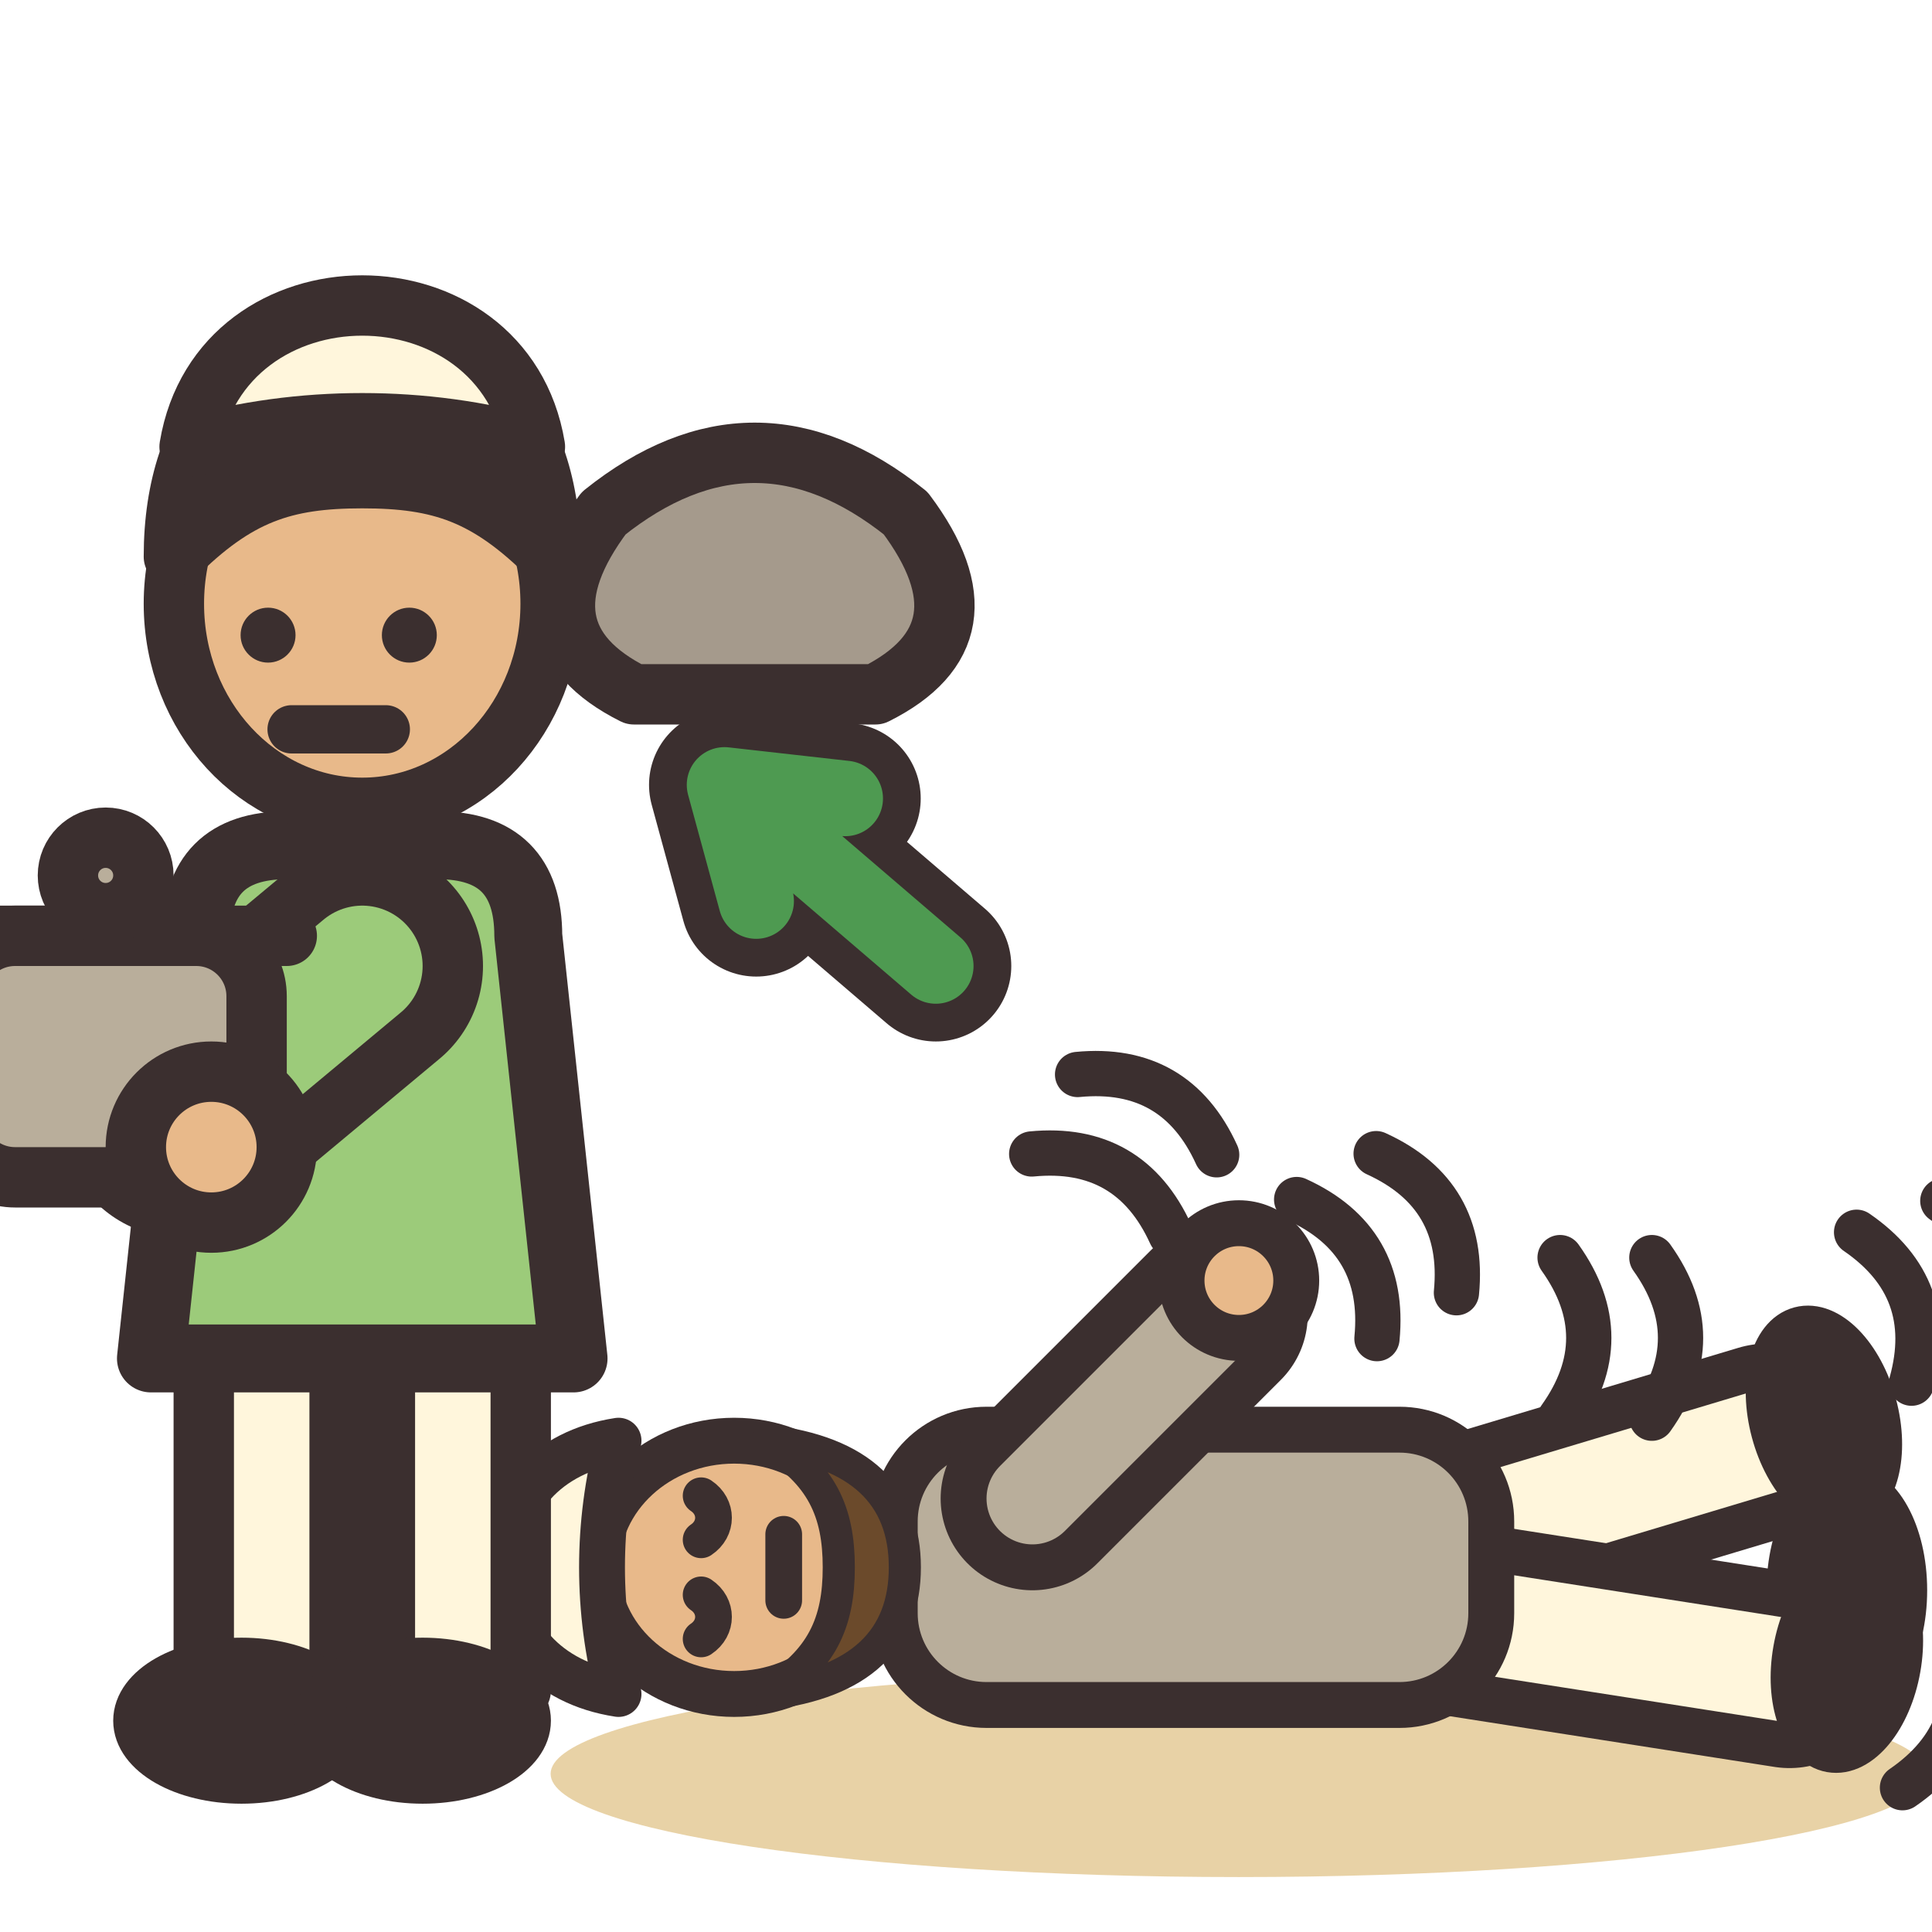
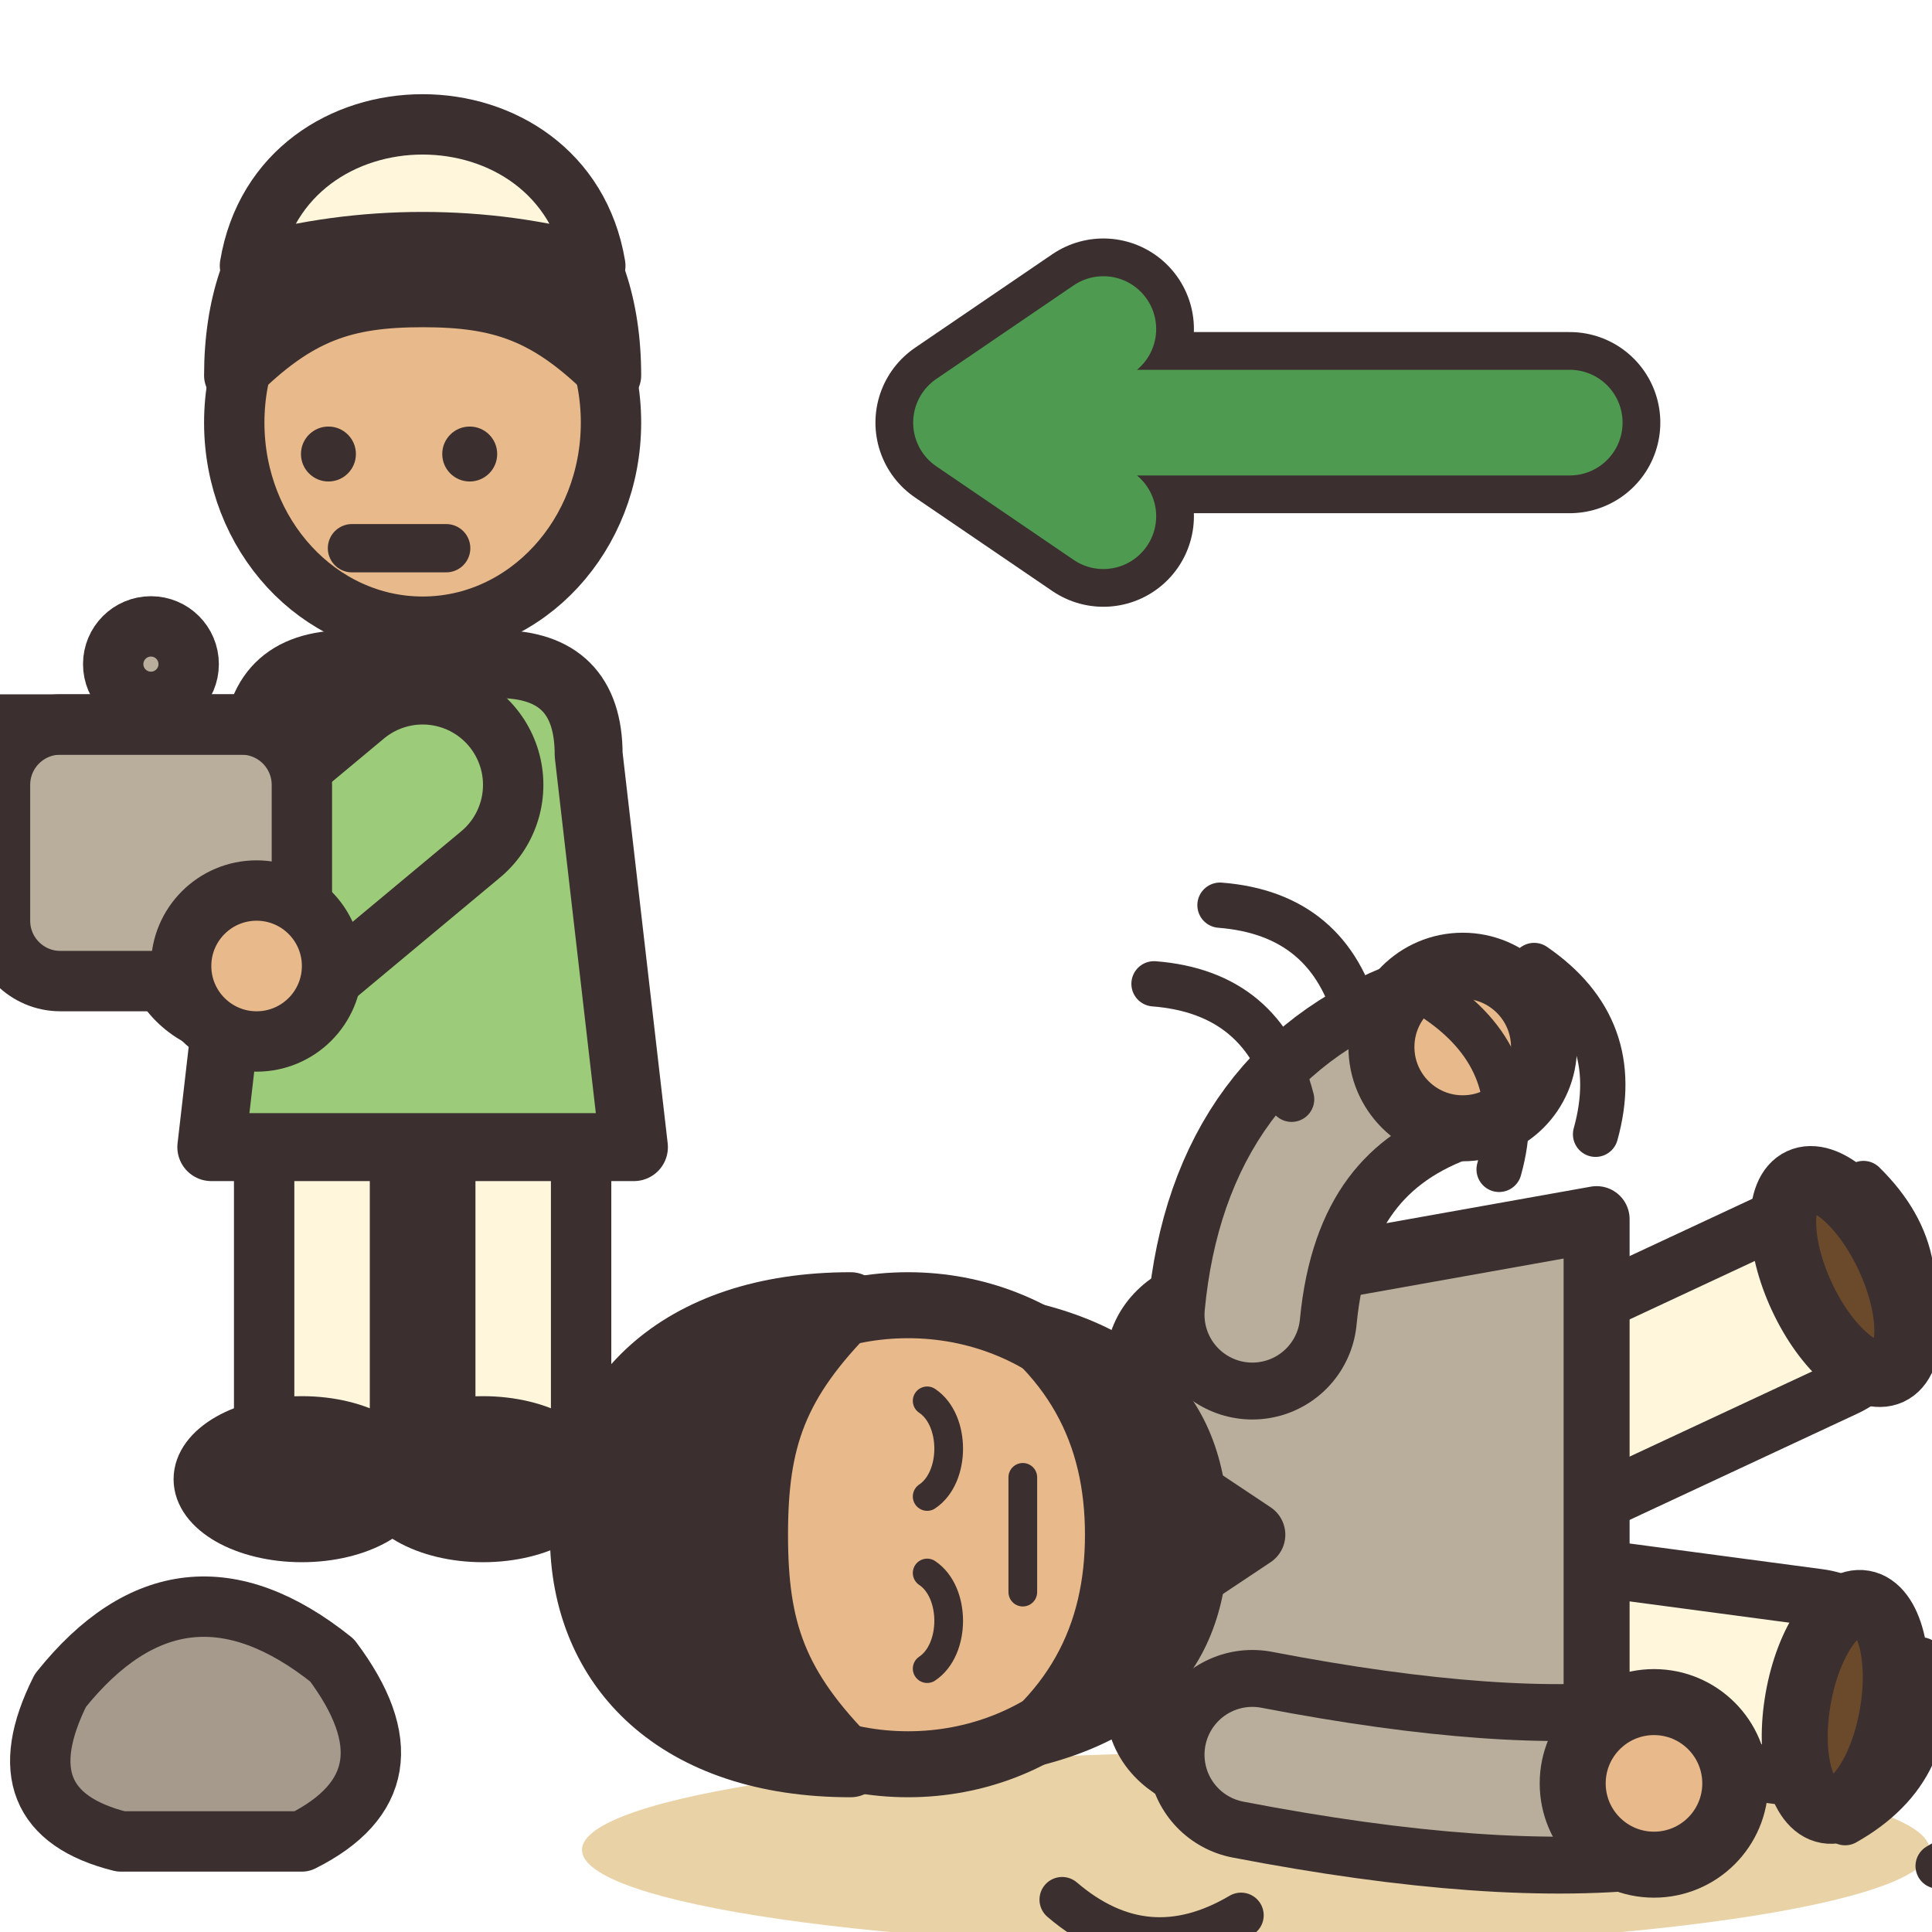
<svg xmlns="http://www.w3.org/2000/svg" viewBox="0 0 128 128">
-   <ellipse cx="82.08" cy="117.52" rx="45.6" ry="6.84" fill="#e8d2a6" />
-   <g transform="translate(38 116) scale(0.76)">
-     <g stroke="#3b2f2f" stroke-width="4" stroke-linejoin="round" stroke-linecap="round">
-       <ellipse cx="111" cy="-14" rx="5" ry="9" fill="#3b2f2f" />
-     </g>
-     <path d="M74 -18L104 -27" fill="none" stroke="#3b2f2f" stroke-width="17" stroke-linecap="round" stroke-linejoin="round" />
-     <path d="M74 -18L104 -27" fill="none" stroke="#fff6dc" stroke-width="9" stroke-linecap="round" stroke-linejoin="round" />
-     <path d="M74 -12L106 -7" fill="none" stroke="#3b2f2f" stroke-width="17" stroke-linecap="round" stroke-linejoin="round" />
-     <path d="M74 -12L106 -7" fill="none" stroke="#fff6dc" stroke-width="9" stroke-linecap="round" stroke-linejoin="round" />
-     <g stroke="#3b2f2f" stroke-width="4" stroke-linejoin="round" stroke-linecap="round">
-       <ellipse cx="109" cy="-29" rx="4.5" ry="8" fill="#3b2f2f" transform="rotate(-15 109 -29)" />
-       <ellipse cx="111" cy="-8" rx="4.5" ry="8" fill="#3b2f2f" transform="rotate(10 111 -8)" />
-     </g>
-     <g stroke="#3b2f2f" stroke-width="4" stroke-linejoin="round" stroke-linecap="round">
-       <rect x="28" y="-28" width="52" height="24" rx="8" fill="#b9ae9b" />
-     </g>
-     <path d="M40 -22L56 -38" fill="none" stroke="#3b2f2f" stroke-width="16" stroke-linecap="round" stroke-linejoin="round" />
-     <path d="M40 -22L56 -38" fill="none" stroke="#b9ae9b" stroke-width="8" stroke-linecap="round" stroke-linejoin="round" />
-     <circle cx="58" cy="-41" r="5" fill="#e8b98a" stroke="#3b2f2f" stroke-width="4" />
-     <g transform="translate(14 -16) rotate(-90) scale(0.480) translate(-64 -58)" stroke="#3b2f2f" stroke-width="8.33" stroke-linejoin="round" stroke-linecap="round">
-       <ellipse cx="64" cy="58" rx="23" ry="25" fill="#e8b98a" />
-       <path d="M41 64c2 17 10 25 23 25s21-8 23-25c-6 10-13 13-23 13s-17-3-23-13z" fill="#6b4a2b" stroke-width="5.833" />
-       <path d="M41 37c2-13 11-21 23-21s21 8 23 21c-15-4-31-4-46 0z" fill="#fff6dc" />
-       <path d="M51 52c2 3 6 3 8 0M69 52c2 3 6 3 8 0" fill="none" stroke-width="6.667" />
-       <path d="M58 67h12" fill="none" stroke-width="6.667" />
+   <ellipse cx="83.2" cy="122.56" rx="44.64" ry="6.48" fill="#e8d2a6" />
+   <g transform="translate(40 124) scale(0.72)">
+     <g transform="translate(116 -31) rotate(-90) scale(0.88)" stroke="#3b2f2f" stroke-width="6.9" stroke-linejoin="round" stroke-linecap="round">
+       <path d="M10 -36L24 -6M-12 -36L-16 -6" fill="none" stroke-width="25" />
+       <path d="M10 -36L24 -6M-12 -36L-16 -6" fill="none" stroke-width="13" stroke="#fff6dc" />
+       <ellipse cx="27" cy="-2" rx="11" ry="5" fill="#6b4a2b" transform="rotate(-25 27 -2)" />
+       <ellipse cx="-18" cy="-2" rx="11" ry="5" fill="#6b4a2b" transform="rotate(10 -18 -2)" />
+       <path d="M-17 -76C-26 -76 -27 -66 -28 -56L-33 -28H33L28 -56C27 -66 26 -76 17 -76z" fill="#b9ae9b" />
+       <path d="M-8 -76l8 12 8-12" fill="#fff6dc" />
+       <g transform="translate(0 -100) rotate(0)">
+         <ellipse cx="0" cy="0" rx="24" ry="26" fill="#e8b98a" />
+         <path d="M-24 6c2 18 10 26 24 26s22-8 24-26c-6 10-14 14-24 14s-18-4-24-14z" fill="#3b2f2f" stroke-width="3" />
+         <path d="M-24 -6c0-18 10-28 24-28s24 10 24 28c-8-8-14-10-24-10s-16 2-24 10z" fill="#3b2f2f" />
+         <path d="M-14 2c2 3 8 3 10 0M4 2c2 3 8 3 10 0" fill="none" stroke-width="3" />
+         <path d="M-6 12h12" fill="none" stroke-width="3" />
+       </g>
+       <path d="M-23 -64Q-28 -38 -26 -22" fill="none" stroke-width="21.9" />
+       <path d="M-23 -64Q-28 -38 -26 -22" fill="none" stroke-width="10" stroke="#b9ae9b" />
+       <circle cx="-26" cy="-22" r="8.5" fill="#e8b98a" />
+       <path d="M23 -64Q44 -62 50 -44" fill="none" stroke-width="21.9" />
+       <path d="M23 -64Q44 -62 50 -44" fill="none" stroke-width="10" stroke="#b9ae9b" />
+       <circle cx="51" cy="-42" r="8.5" fill="#e8b98a" />
    </g>
  </g>
-   <path transform="translate(74.48 76.48) rotate(-60) scale(0.76)" d="M-4 -7q5 7 0 14M4 -7q5 7 0 14" fill="none" stroke="#3b2f2f" stroke-width="3.947" stroke-linecap="round" />
-   <path transform="translate(91.2 82.56) rotate(-30) scale(0.76)" d="M-4 -7q5 7 0 14M4 -7q5 7 0 14" fill="none" stroke="#3b2f2f" stroke-width="3.947" stroke-linecap="round" />
-   <path transform="translate(127.68 85.6) rotate(-20) scale(0.76)" d="M-4 -7q5 7 0 14M4 -7q5 7 0 14" fill="none" stroke="#3b2f2f" stroke-width="3.947" stroke-linecap="round" />
-   <path transform="translate(130.72 114.48) rotate(20) scale(0.76)" d="M-4 -7q5 7 0 14M4 -7q5 7 0 14" fill="none" stroke="#3b2f2f" stroke-width="3.947" stroke-linecap="round" />
-   <path transform="translate(106.4 88.64) rotate(0) scale(0.76)" d="M-4 -7q5 7 0 14M4 -7q5 7 0 14" fill="none" stroke="#3b2f2f" stroke-width="3.947" stroke-linecap="round" />
+   <path transform="translate(100.48 70.72) rotate(-20) scale(0.85)" d="M-4 -7q5 7 0 14M4 -7q5 7 0 14" fill="none" stroke="#3b2f2f" stroke-width="3.529" stroke-linecap="round" />
+   <path transform="translate(83.2 66.4) rotate(-50) scale(0.85)" d="M-4 -7q5 7 0 14M4 -7q5 7 0 14" fill="none" stroke="#3b2f2f" stroke-width="3.529" stroke-linecap="round" />
+   <path transform="translate(127.84 83.68) rotate(-10) scale(0.85)" d="M-4 -7q5 7 0 14M4 -7q5 7 0 14" fill="none" stroke="#3b2f2f" stroke-width="3.529" stroke-linecap="round" />
+   <path transform="translate(127.84 116.8) rotate(25) scale(0.85)" d="M-4 -7q5 7 0 14M4 -7q5 7 0 14" fill="none" stroke="#3b2f2f" stroke-width="3.529" stroke-linecap="round" />
+   <path transform="translate(76.0 129.76) rotate(95) scale(0.85)" d="M-4 -7q5 7 0 14M4 -7q5 7 0 14" fill="none" stroke="#3b2f2f" stroke-width="3.529" stroke-linecap="round" />
  <g stroke="#3b2f2f" stroke-width="4" stroke-linejoin="round" stroke-linecap="round">
-     <rect x="13.5" y="88" width="9" height="24" rx="0" fill="#fff6dc" />
-     <rect x="25.5" y="88" width="9" height="24" rx="0" fill="#fff6dc" />
+     <rect x="17.5" y="74" width="9" height="22" rx="0" fill="#fff6dc" />
+     <rect x="29.5" y="74" width="9" height="22" rx="0" fill="#fff6dc" />
  </g>
  <g stroke="#3b2f2f" stroke-width="3" stroke-linejoin="round" stroke-linecap="round">
-     <ellipse cx="16" cy="114" rx="7" ry="4" fill="#3b2f2f" />
-     <ellipse cx="28" cy="114" rx="7" ry="4" fill="#3b2f2f" />
+     <ellipse cx="20" cy="98" rx="7" ry="4" fill="#3b2f2f" />
+     <ellipse cx="32" cy="98" rx="7" ry="4" fill="#3b2f2f" />
  </g>
  <g stroke="#3b2f2f" stroke-width="4.5" stroke-linejoin="round" stroke-linecap="round">
-     <path d="M13.0 62q0 -6 6 -6h10q6 0 6 6L38.0 90H10.0z" fill="#9ccb7a" />
+     <path d="M17.0 50q0 -6 6 -6h10q6 0 6 6L42.0 76H14.0z" fill="#9ccb7a" />
  </g>
-   <g transform="translate(24 40) rotate(0) scale(0.520) translate(-64 -58)" stroke="#3b2f2f" stroke-width="7.69" stroke-linejoin="round" stroke-linecap="round">
+   <g transform="translate(28 28) rotate(0) scale(0.520) translate(-64 -58)" stroke="#3b2f2f" stroke-width="7.69" stroke-linejoin="round" stroke-linecap="round">
    <ellipse cx="64" cy="58" rx="24" ry="26" fill="#e8b98a" />
    <path d="M40 52c0-18 10-28 24-28s24 10 24 28c-8-8-14-10-24-10s-16 2-24 10z" fill="#3b2f2f" />
    <path d="M42 38c2-12 12-18 22-18s20 6 22 18c-14-4-30-4-44 0z" fill="#fff6dc" />
    <circle cx="52.0" cy="62" r="3.5" fill="#3b2f2f" stroke="none" />
    <circle cx="70.0" cy="62" r="3.5" fill="#3b2f2f" stroke="none" />
    <path d="M55.0 74h12" fill="none" stroke-width="6.154" />
  </g>
-   <path d="M24 64L12 74" fill="none" stroke="#3b2f2f" stroke-width="16" stroke-linecap="round" stroke-linejoin="round" />
-   <path d="M24 64L12 74" fill="none" stroke="#9ccb7a" stroke-width="8" stroke-linecap="round" stroke-linejoin="round" />
+   <path d="M28 52L16 62" fill="none" stroke="#3b2f2f" stroke-width="16" stroke-linecap="round" stroke-linejoin="round" />
+   <path d="M28 52L16 62" fill="none" stroke="#9ccb7a" stroke-width="8" stroke-linecap="round" stroke-linejoin="round" />
  <g stroke="#3b2f2f" stroke-width="4" stroke-linejoin="round" stroke-linecap="round">
-     <rect x="-3" y="62" width="20" height="16" rx="4" fill="#b9ae9b" />
-     <path d="M-5 62h24" fill="none" stroke-width="4" />
-     <circle cx="7" cy="58" r="2.5" fill="#b9ae9b" />
+     <rect x="0" y="48" width="20" height="17" rx="4" fill="#b9ae9b" />
+     <path d="M-2 48h24" fill="none" stroke-width="4" />
+     <circle cx="10" cy="44" r="2.5" fill="#b9ae9b" />
  </g>
-   <circle cx="14" cy="76" r="5" fill="#e8b98a" stroke="#3b2f2f" stroke-width="4" />
+   <circle cx="17" cy="64" r="5" fill="#e8b98a" stroke="#3b2f2f" stroke-width="4" />
  <g stroke="#3b2f2f" stroke-width="4" stroke-linejoin="round" stroke-linecap="round">
-     <path d="M40 34q10 -8 20 0q6 8 -2 12h-16q-8 -4 -2 -12z" fill="#a59a8c" />
+     <path d="M4 112q8 -10 18 -2q6 8 -2 12h-12q-8 -2 -4 -10z" fill="#a59a8c" />
  </g>
-   <path d="M62 64L48 52M56.0 52.9L48 52L50.1 59.7" fill="none" stroke="#3b2f2f" stroke-width="10" stroke-linecap="round" stroke-linejoin="round" />
-   <path d="M62 64L48 52M56.0 52.9L48 52L50.1 59.7" fill="none" stroke="#4e9a51" stroke-width="5" stroke-linecap="round" stroke-linejoin="round" />
+   <path d="M104 28L64 28M73.1 21.8L64 28L73.1 34.2" fill="none" stroke="#3b2f2f" stroke-width="12" stroke-linecap="round" stroke-linejoin="round" />
+   <path d="M104 28L64 28M73.1 21.8L64 28L73.1 34.2" fill="none" stroke="#4e9a51" stroke-width="7" stroke-linecap="round" stroke-linejoin="round" />
</svg>
